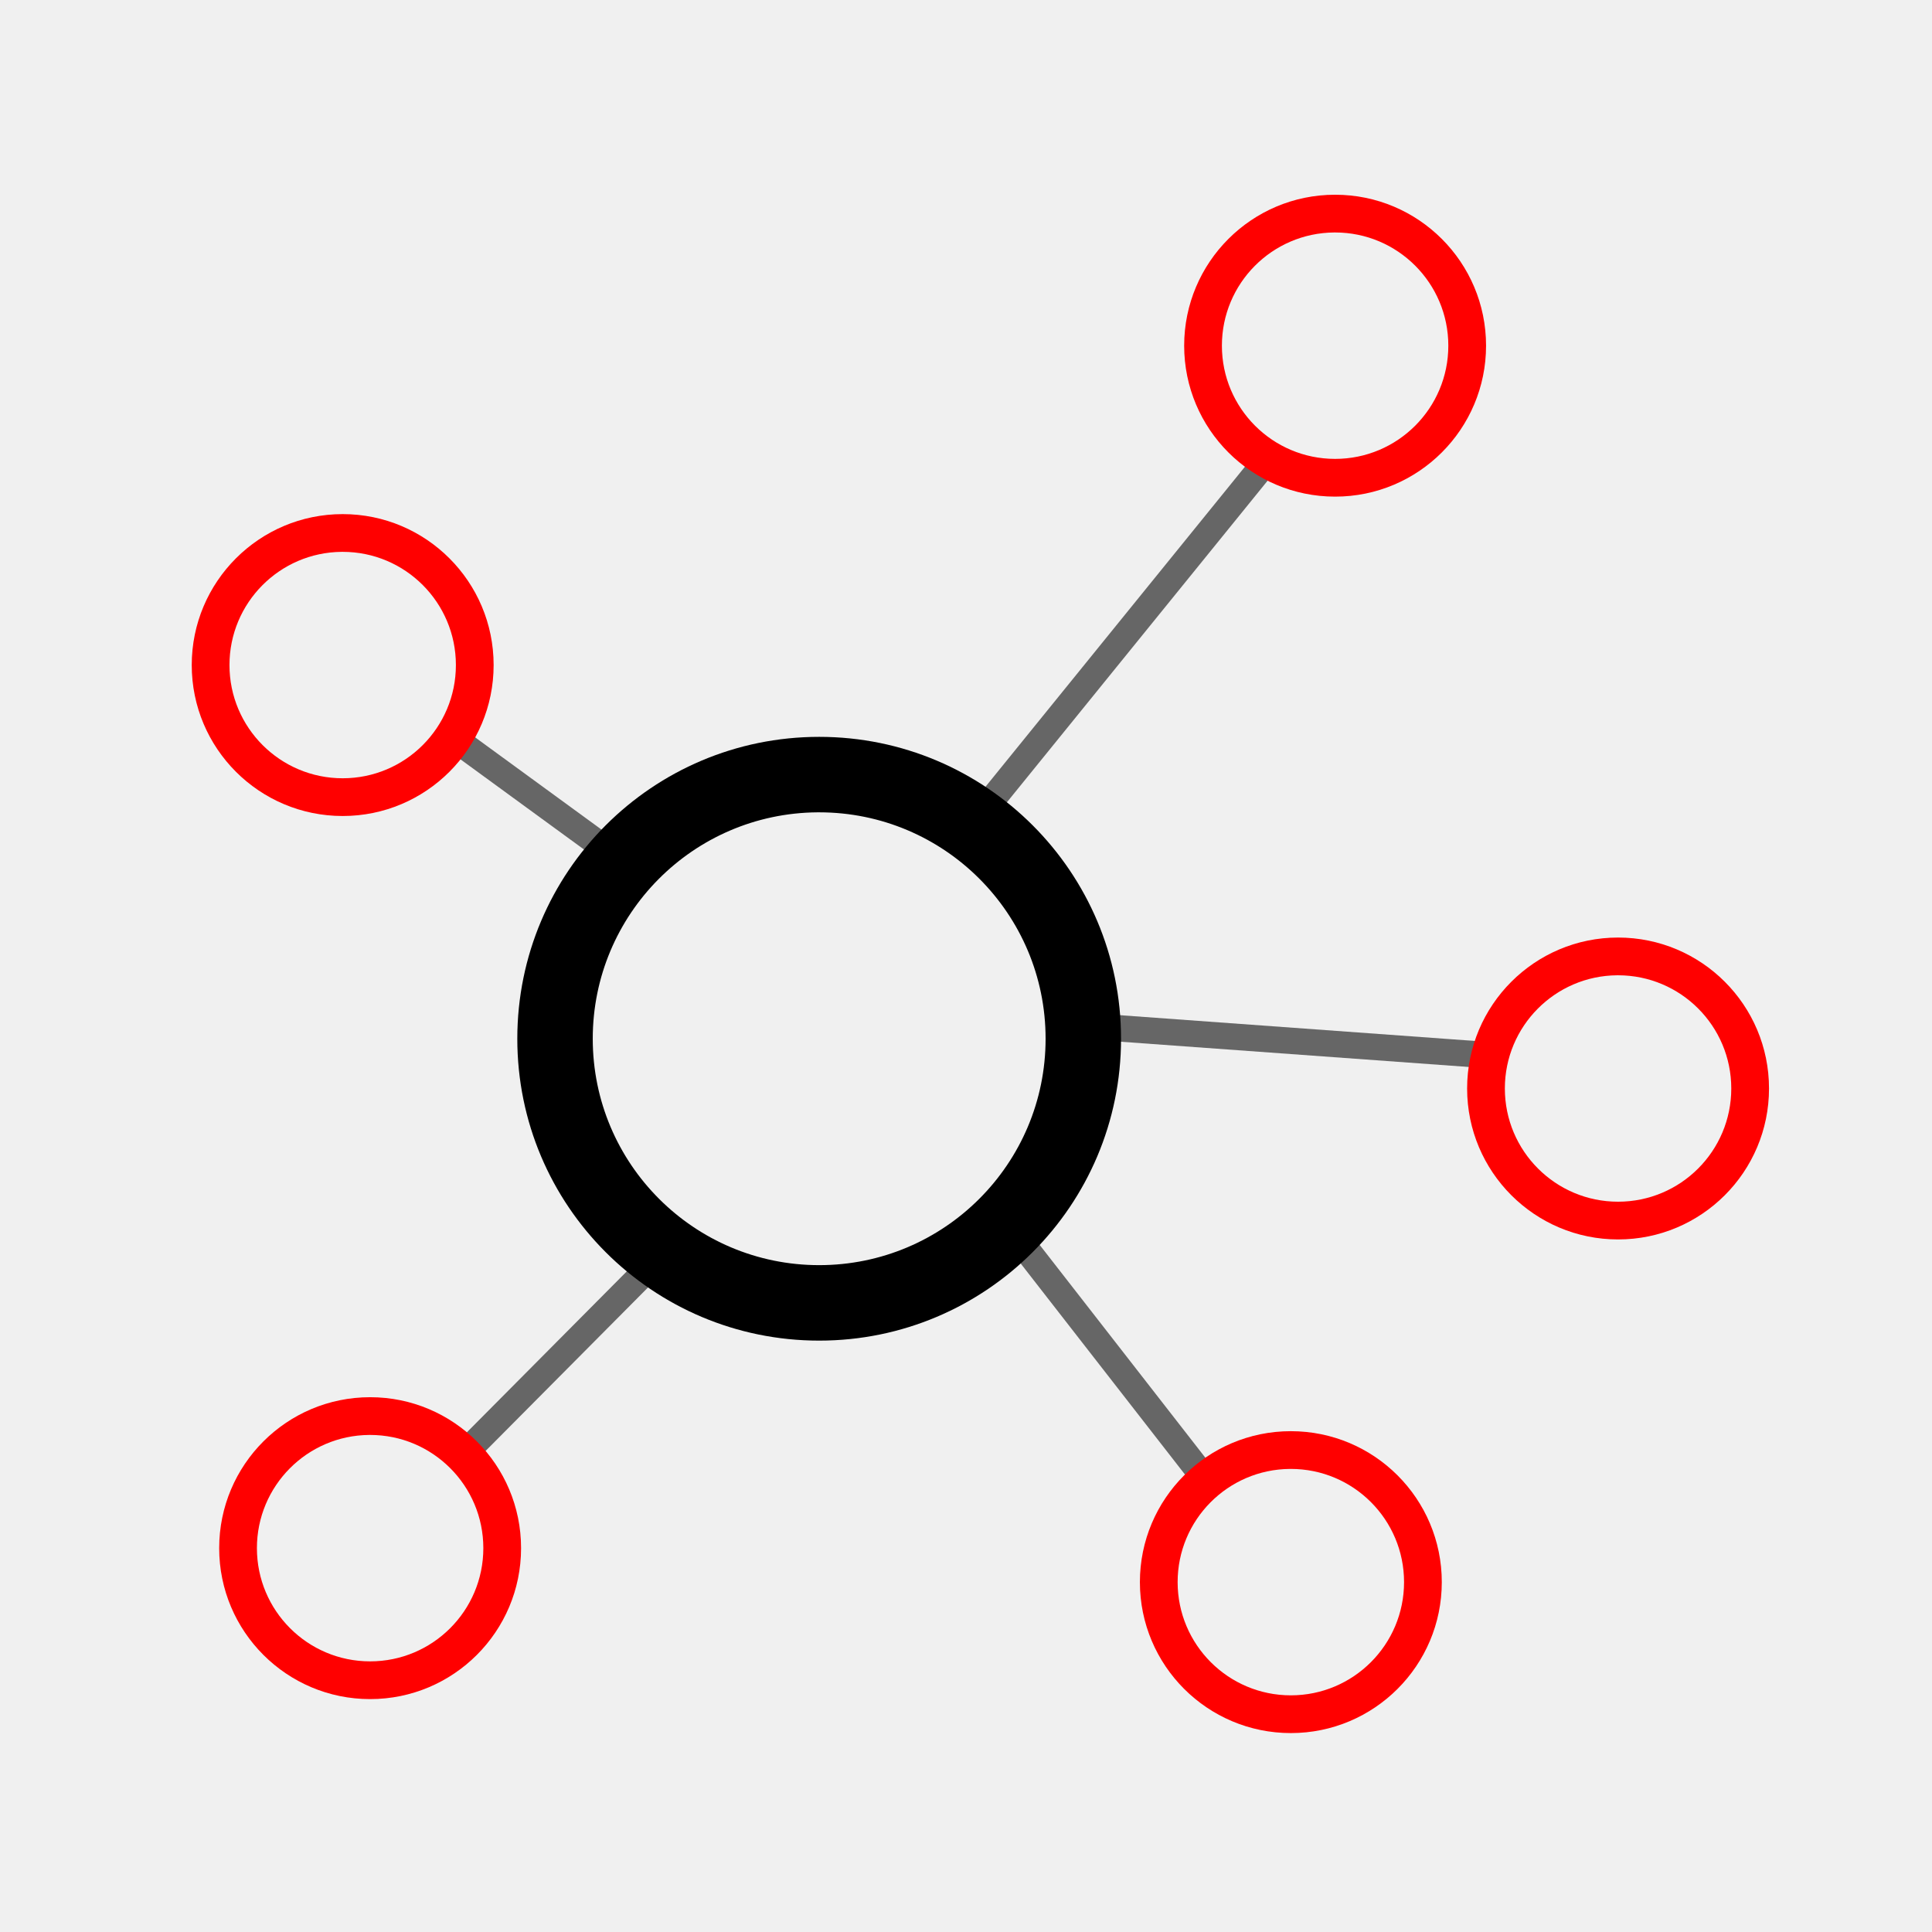
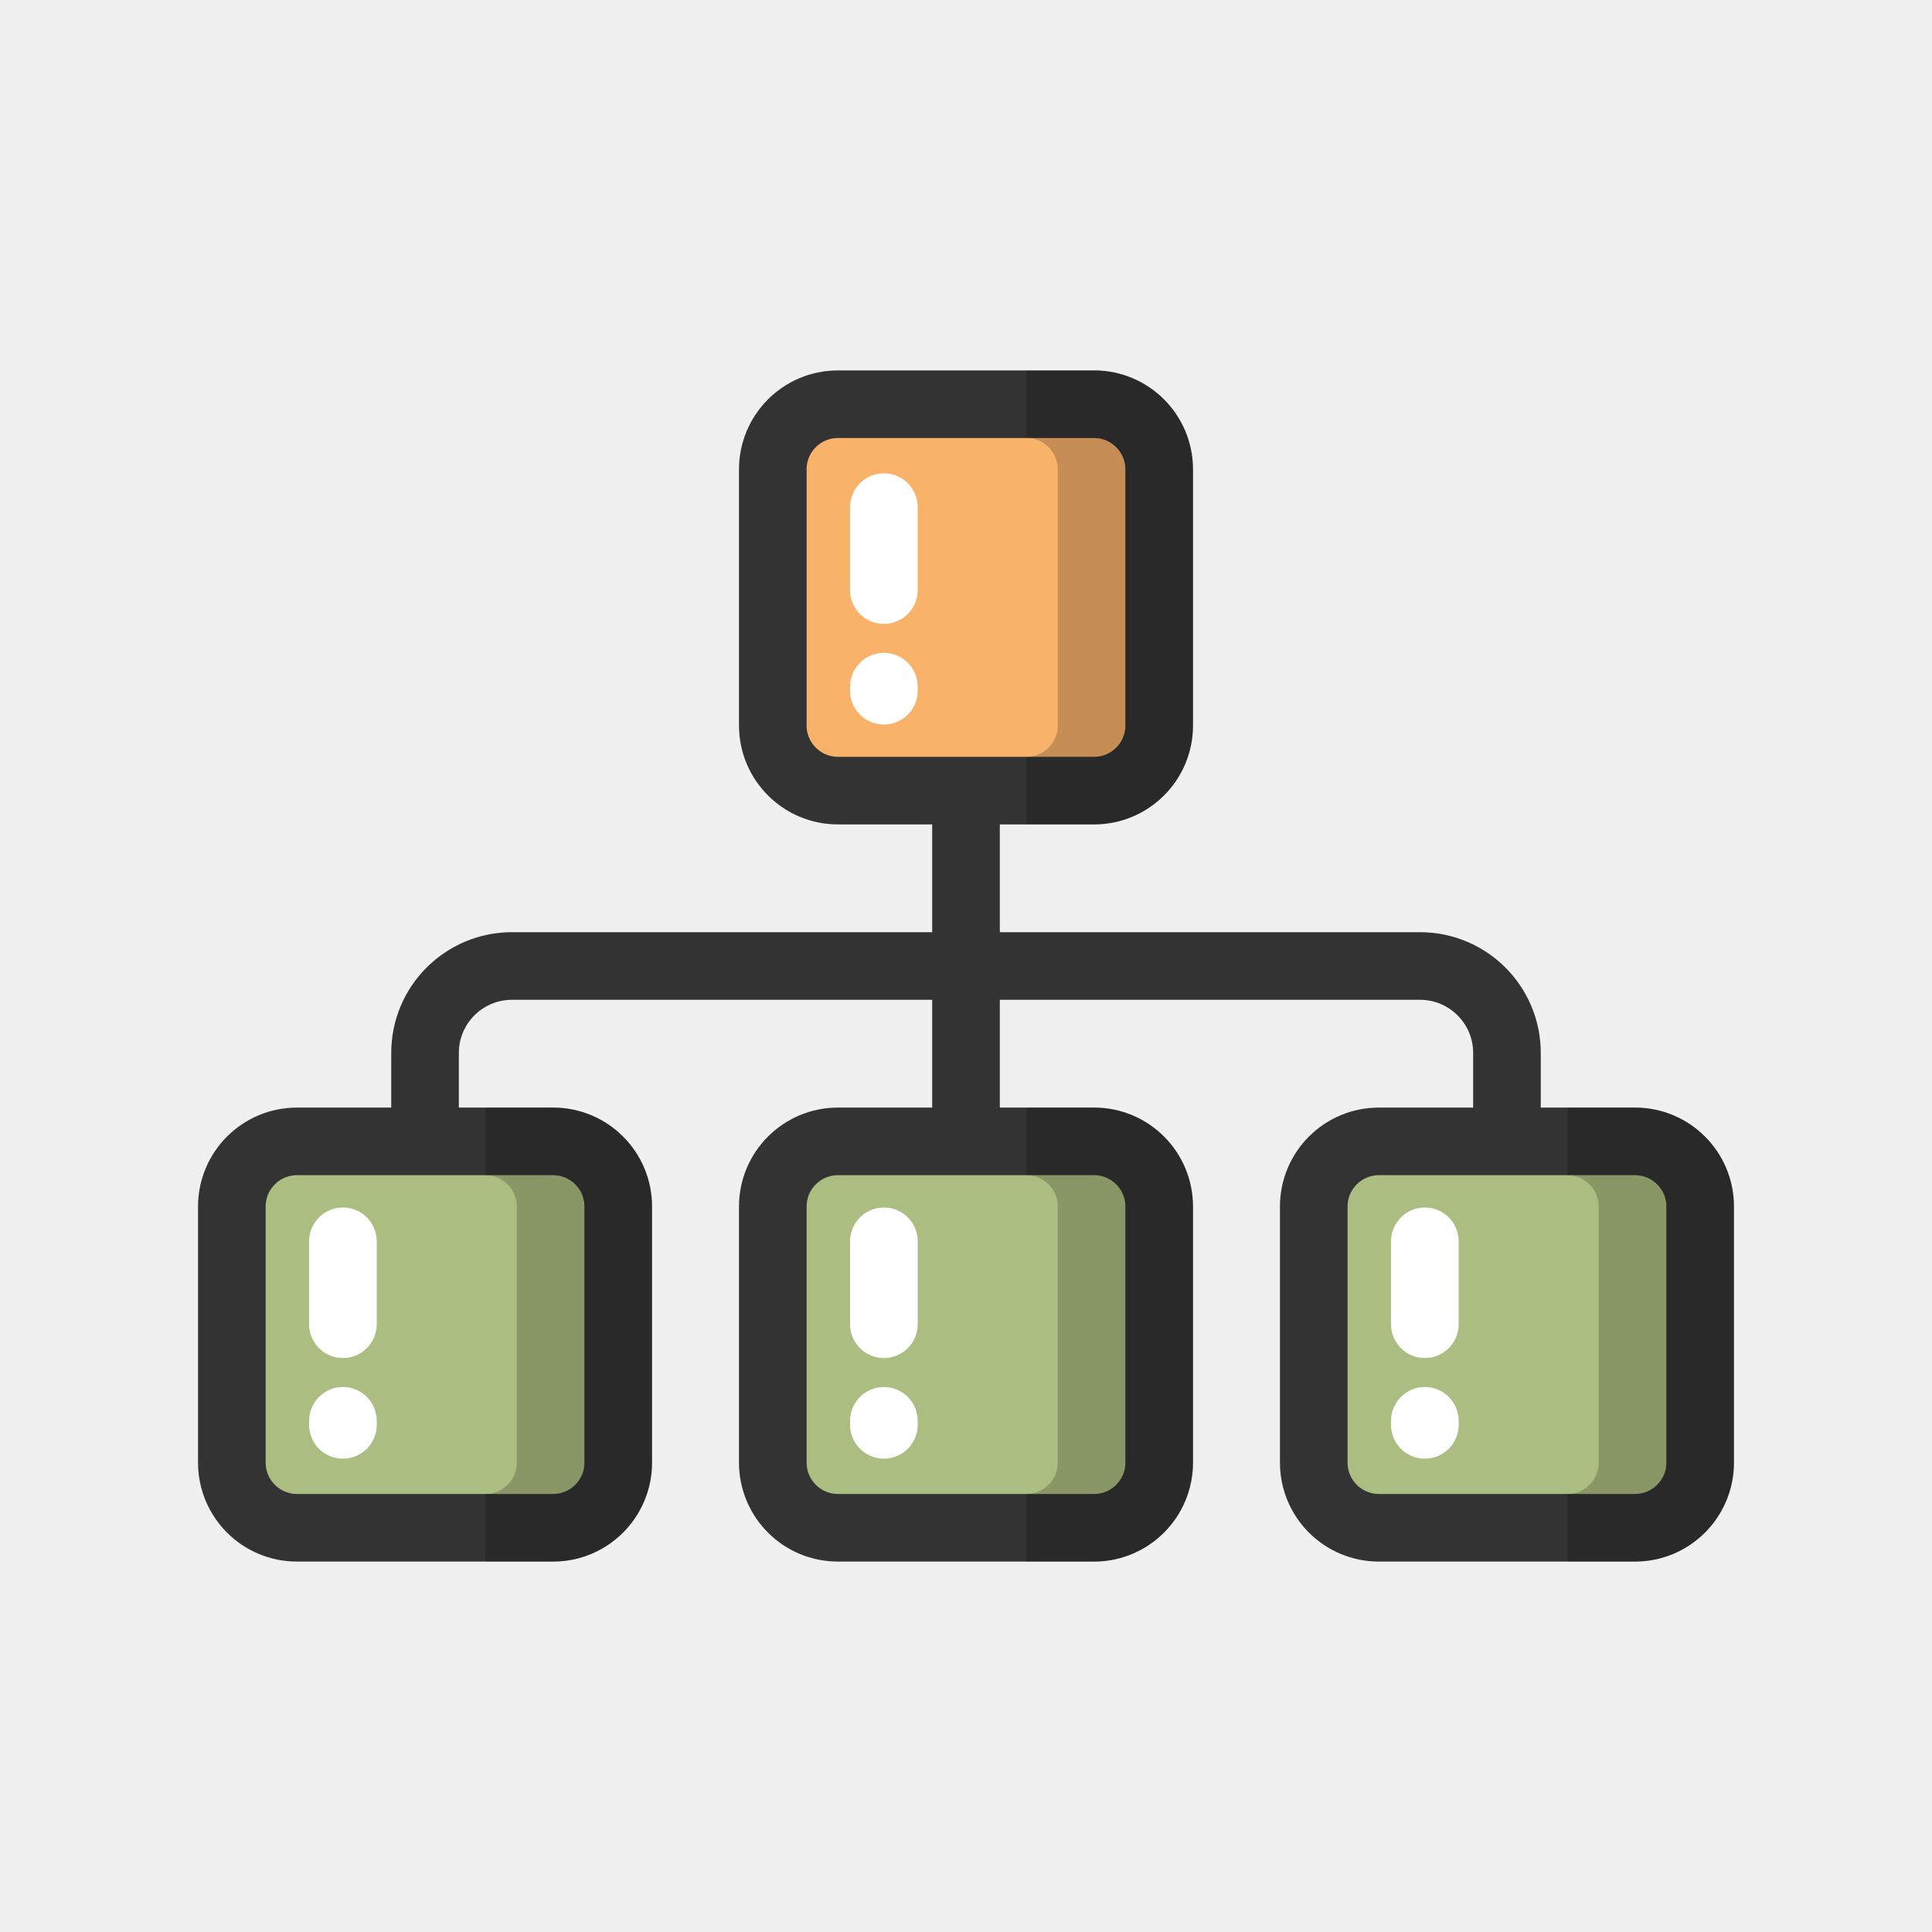
- <svg xmlns="http://www.w3.org/2000/svg" width="256" height="256" viewBox="0 0 67.733 67.733" version="1.1" id="svg451">
-   <defs id="defs445" />
-   <g id="layer1">
-     <path style="fill:none;stroke:#666666;stroke-width:0.926;stroke-linecap:butt;stroke-linejoin:miter;stroke-miterlimit:4;stroke-dasharray:none;stroke-opacity:1" d="m 37.937,35.959 13.907,1.009" id="path552-1-8-5-7" />
-     <path style="fill:none;stroke:#666666;stroke-width:0.926;stroke-linecap:butt;stroke-linejoin:miter;stroke-miterlimit:4;stroke-dasharray:none;stroke-opacity:1" d="M 34.367,28.543 44.17,16.451" id="path552-1-8" />
-     <path style="fill:none;stroke:#666666;stroke-width:0.926;stroke-linecap:butt;stroke-linejoin:miter;stroke-miterlimit:4;stroke-dasharray:none;stroke-opacity:1" d="m 35.633,43.349 6.611,8.492" id="path552-1-8-5" />
-     <path style="fill:none;stroke:#666666;stroke-width:0.926;stroke-linecap:butt;stroke-linejoin:miter;stroke-miterlimit:4;stroke-dasharray:none;stroke-opacity:1" d="m 16.285,50.955 6.809,-6.853" id="path552-1" />
-     <path style="opacity:1;fill:none;stroke:#666666;stroke-width:0.926;stroke-linecap:butt;stroke-linejoin:miter;stroke-miterlimit:4;stroke-dasharray:none;stroke-opacity:1" d="m 15.885,25.86 5.192,3.789" id="path552" />
-     <path id="path453" style="fill:#ff0000;fill-rule:evenodd;stroke-width:0.265" d="m 12.014,18.024 a 5.292,5.292 0 0 0 -5.292,5.292 5.292,5.292 0 0 0 5.292,5.292 5.292,5.292 0 0 0 5.292,-5.292 5.292,5.292 0 0 0 -5.292,-5.292 z m -0.03,1.323 a 3.969,3.969 0 0 1 0.03,0 3.969,3.969 0 0 1 3.969,3.969 3.969,3.969 0 0 1 -3.969,3.969 3.969,3.969 0 0 1 -3.969,-3.969 3.969,3.969 0 0 1 3.939,-3.969 z" />
-     <path id="path453-4" style="fill:#ff0000;fill-rule:evenodd;stroke-width:0.265" d="m 46.807,6.827 a 5.292,5.292 0 0 0 -5.292,5.292 5.292,5.292 0 0 0 5.292,5.292 5.292,5.292 0 0 0 5.292,-5.292 5.292,5.292 0 0 0 -5.292,-5.292 z m -0.03,1.323 a 3.969,3.969 0 0 1 0.03,0 3.969,3.969 0 0 1 3.969,3.969 3.969,3.969 0 0 1 -3.969,3.969 3.969,3.969 0 0 1 -3.969,-3.969 3.969,3.969 0 0 1 3.939,-3.969 z" />
-     <path id="path453-4-0" style="fill:#ff0000;fill-rule:evenodd;stroke-width:0.265" d="m 12.976,48.984 a 5.292,5.292 0 0 0 -5.292,5.292 5.292,5.292 0 0 0 5.292,5.292 5.292,5.292 0 0 0 5.292,-5.292 5.292,5.292 0 0 0 -5.292,-5.292 z m -0.03,1.323 a 3.969,3.969 0 0 1 0.03,0 3.969,3.969 0 0 1 3.969,3.969 3.969,3.969 0 0 1 -3.969,3.969 3.969,3.969 0 0 1 -3.969,-3.969 3.969,3.969 0 0 1 3.939,-3.969 z" />
-     <path id="path453-4-0-0" style="fill:#ff0000;fill-rule:evenodd;stroke-width:0.265" d="m 45.255,50.175 a 5.292,5.292 0 0 0 -5.292,5.292 5.292,5.292 0 0 0 5.292,5.292 5.292,5.292 0 0 0 5.292,-5.292 5.292,5.292 0 0 0 -5.292,-5.292 z m -0.03,1.323 a 3.969,3.969 0 0 1 0.03,0 3.969,3.969 0 0 1 3.969,3.969 3.969,3.969 0 0 1 -3.969,3.969 3.969,3.969 0 0 1 -3.969,-3.969 3.969,3.969 0 0 1 3.939,-3.969 z" />
-     <path id="path453-4-0-0-9" style="fill:#000000;fill-rule:evenodd;stroke-width:0.529" d="M 28.719,25.833 A 10.583,10.583 0 0 0 18.136,36.416 10.583,10.583 0 0 0 28.719,47 10.583,10.583 0 0 0 39.302,36.416 10.583,10.583 0 0 0 28.719,25.833 Z m -0.06,2.646 a 7.938,7.937 0 0 1 0.06,0 7.938,7.937 0 0 1 7.938,7.937 7.938,7.937 0 0 1 -7.938,7.938 7.938,7.937 0 0 1 -7.938,-7.938 7.938,7.937 0 0 1 7.878,-7.937 z" />
-     <path style="fill:#ff0000;stroke-width:0.5" d="" id="path546" transform="scale(0.2645833)" />
-     <path id="path453-4-0-0-7" style="fill:#ff0000;fill-rule:evenodd;stroke-width:0.265" d="m 56.727,32.869 a 5.292,5.292 0 0 0 -5.292,5.292 5.292,5.292 0 0 0 5.292,5.292 5.292,5.292 0 0 0 5.292,-5.292 5.292,5.292 0 0 0 -5.292,-5.292 z m -0.03,1.323 a 3.969,3.969 0 0 1 0.03,0 3.969,3.969 0 0 1 3.969,3.969 3.969,3.969 0 0 1 -3.969,3.969 3.969,3.969 0 0 1 -3.969,-3.969 3.969,3.969 0 0 1 3.939,-3.969 z" />
+ <svg xmlns="http://www.w3.org/2000/svg" version="1.1" id="圖層_1" x="0" y="0" viewBox="0 0 100 100" xml:space="preserve">
+   <path d="M78 69.813V54.5a4.5 4.5 0 0 0-4.5-4.5h-47a4.5 4.5 0 0 0-4.5 4.5v14.578" fill="none" stroke="#333" stroke-width="3.5" stroke-miterlimit="10" />
+   <path fill="none" stroke="#333" stroke-width="3.5" stroke-miterlimit="10" d="M50 30.922v38.156" />
+   <g>
+     <path d="M28.628 59.078H15.372A3.372 3.372 0 0 0 12 62.45v13.255a3.372 3.372 0 0 0 3.372 3.372h13.255a3.372 3.372 0 0 0 3.372-3.372V62.45a3.37 3.37 0 0 0-3.371-3.372z" fill="#abbd81" stroke="#333" stroke-width="3.5" stroke-miterlimit="10" />
+     <path d="M28.628 59.078h-3.5A3.372 3.372 0 0 1 28.5 62.45v13.255a3.372 3.372 0 0 1-3.372 3.372h3.5A3.372 3.372 0 0 0 32 75.705V62.451a3.373 3.373 0 0 0-3.372-3.373z" fill="#abbd81" opacity=".2" stroke="#000" stroke-width="3.5" stroke-miterlimit="10" />
+     <path fill="none" stroke="#fff" stroke-width="3.5" stroke-linecap="round" stroke-miterlimit="10" d="M17.75 73.542v.208" />
+     <path fill="none" stroke="#fff" stroke-width="3.5" stroke-linecap="round" stroke-miterlimit="10" d="M17.75 64.25v4.292" />
+   </g>
+   <g>
+     <path d="M56.628 59.078H43.372A3.372 3.372 0 0 0 40 62.45v13.255a3.372 3.372 0 0 0 3.372 3.372h13.255a3.372 3.372 0 0 0 3.372-3.372V62.45a3.37 3.37 0 0 0-3.371-3.372z" fill="#abbd81" stroke="#333" stroke-width="3.5" stroke-miterlimit="10" />
+     <path d="M56.628 59.078h-3.5A3.372 3.372 0 0 1 56.5 62.45v13.255a3.372 3.372 0 0 1-3.372 3.372h3.5A3.372 3.372 0 0 0 60 75.705V62.451a3.373 3.373 0 0 0-3.372-3.373z" fill="#abbd81" opacity=".2" stroke="#000" stroke-width="3.5" stroke-miterlimit="10" />
+     <path fill="none" stroke="#fff" stroke-width="3.5" stroke-linecap="round" stroke-miterlimit="10" d="M45.75 73.542v.208" />
+     <path fill="none" stroke="#fff" stroke-width="3.5" stroke-linecap="round" stroke-miterlimit="10" d="M45.75 64.25v4.292" />
+   </g>
+   <g>
+     <path d="M56.628 40.922H43.372A3.372 3.372 0 0 1 40 37.55V24.294a3.372 3.372 0 0 1 3.372-3.372h13.255a3.372 3.372 0 0 1 3.372 3.372V37.55a3.37 3.37 0 0 1-3.371 3.372z" fill="#f8b26a" stroke-width="3.5" stroke="#333" stroke-miterlimit="10" />
+     <path d="M56.628 20.922h-3.5a3.372 3.372 0 0 1 3.372 3.372v13.255a3.372 3.372 0 0 1-3.372 3.372h3.5A3.372 3.372 0 0 0 60 37.549V24.294a3.372 3.372 0 0 0-3.372-3.372z" fill="#f8b26a" opacity=".2" stroke="#000" stroke-width="3.5" stroke-miterlimit="10" />
+     <path fill="none" stroke="#fff" stroke-width="3.5" stroke-linecap="round" stroke-miterlimit="10" d="M45.75 35.542v.208" />
+     <path fill="none" stroke="#fff" stroke-width="3.5" stroke-linecap="round" stroke-miterlimit="10" d="M45.75 26.25v4.292" />
+   </g>
+   <g>
+     <path d="M84.628 59.078H71.372A3.372 3.372 0 0 0 68 62.45v13.255a3.372 3.372 0 0 0 3.372 3.372h13.255a3.372 3.372 0 0 0 3.372-3.372V62.45a3.37 3.37 0 0 0-3.371-3.372z" fill="#abbd81" stroke="#333" stroke-width="3.5" stroke-miterlimit="10" />
+     <path d="M84.628 59.078h-3.5A3.372 3.372 0 0 1 84.5 62.45v13.255a3.372 3.372 0 0 1-3.372 3.372h3.5A3.372 3.372 0 0 0 88 75.705V62.451a3.373 3.373 0 0 0-3.372-3.373z" fill="#abbd81" opacity=".2" stroke="#000" stroke-width="3.5" stroke-miterlimit="10" />
+     <path fill="none" stroke="#fff" stroke-width="3.5" stroke-linecap="round" stroke-miterlimit="10" d="M73.75 73.542v.208" />
+     <path fill="none" stroke="#fff" stroke-width="3.5" stroke-linecap="round" stroke-miterlimit="10" d="M73.75 64.25v4.292" />
  </g>
</svg>
